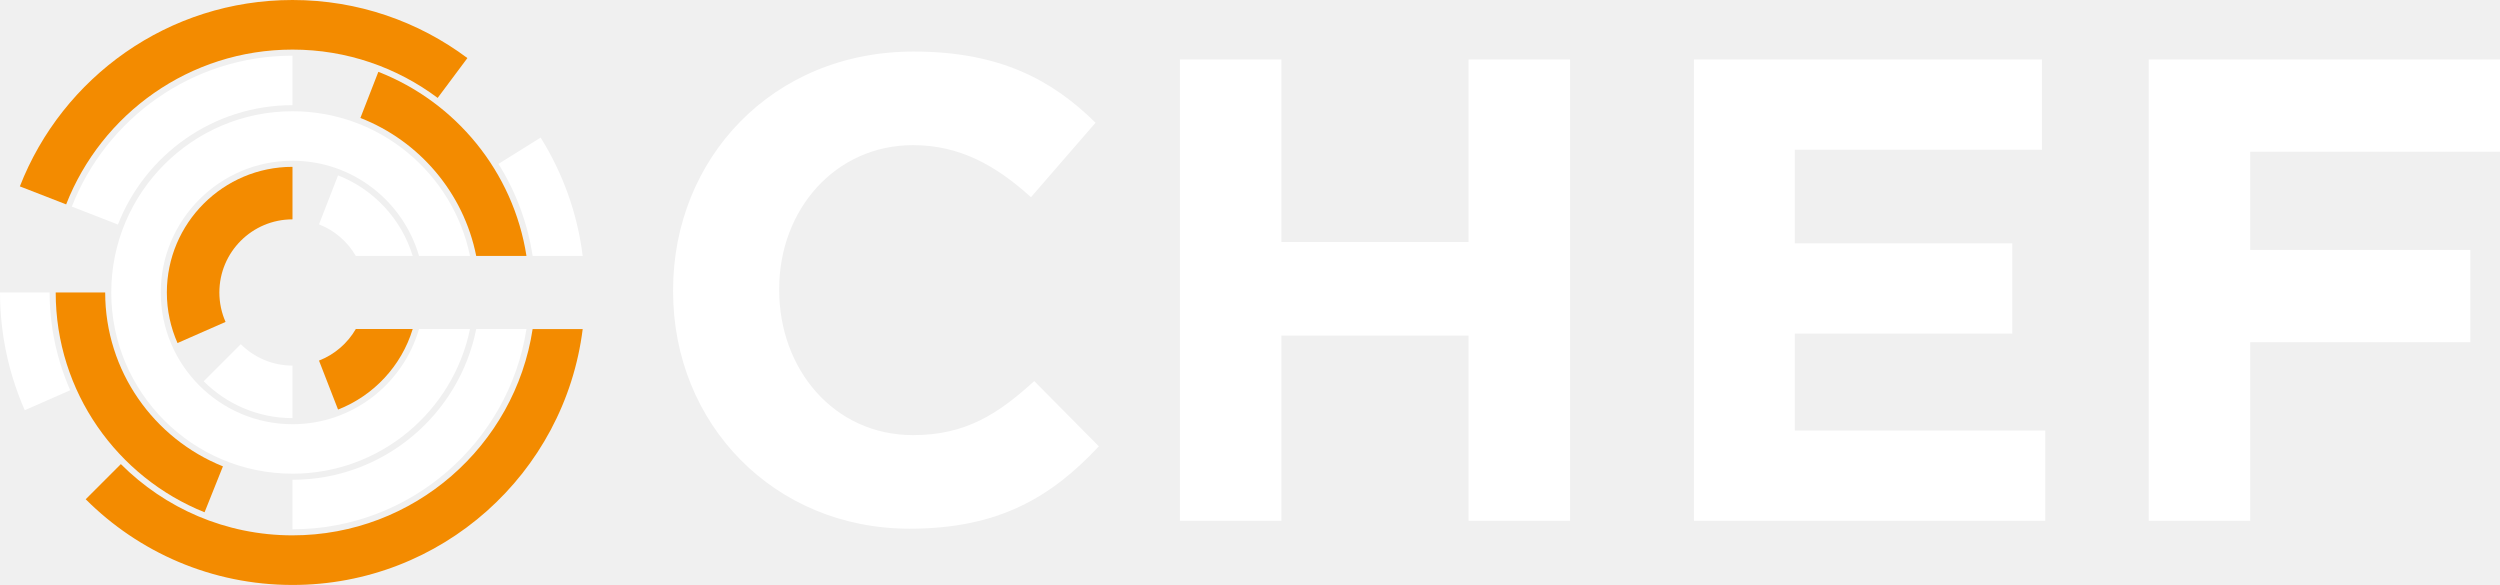
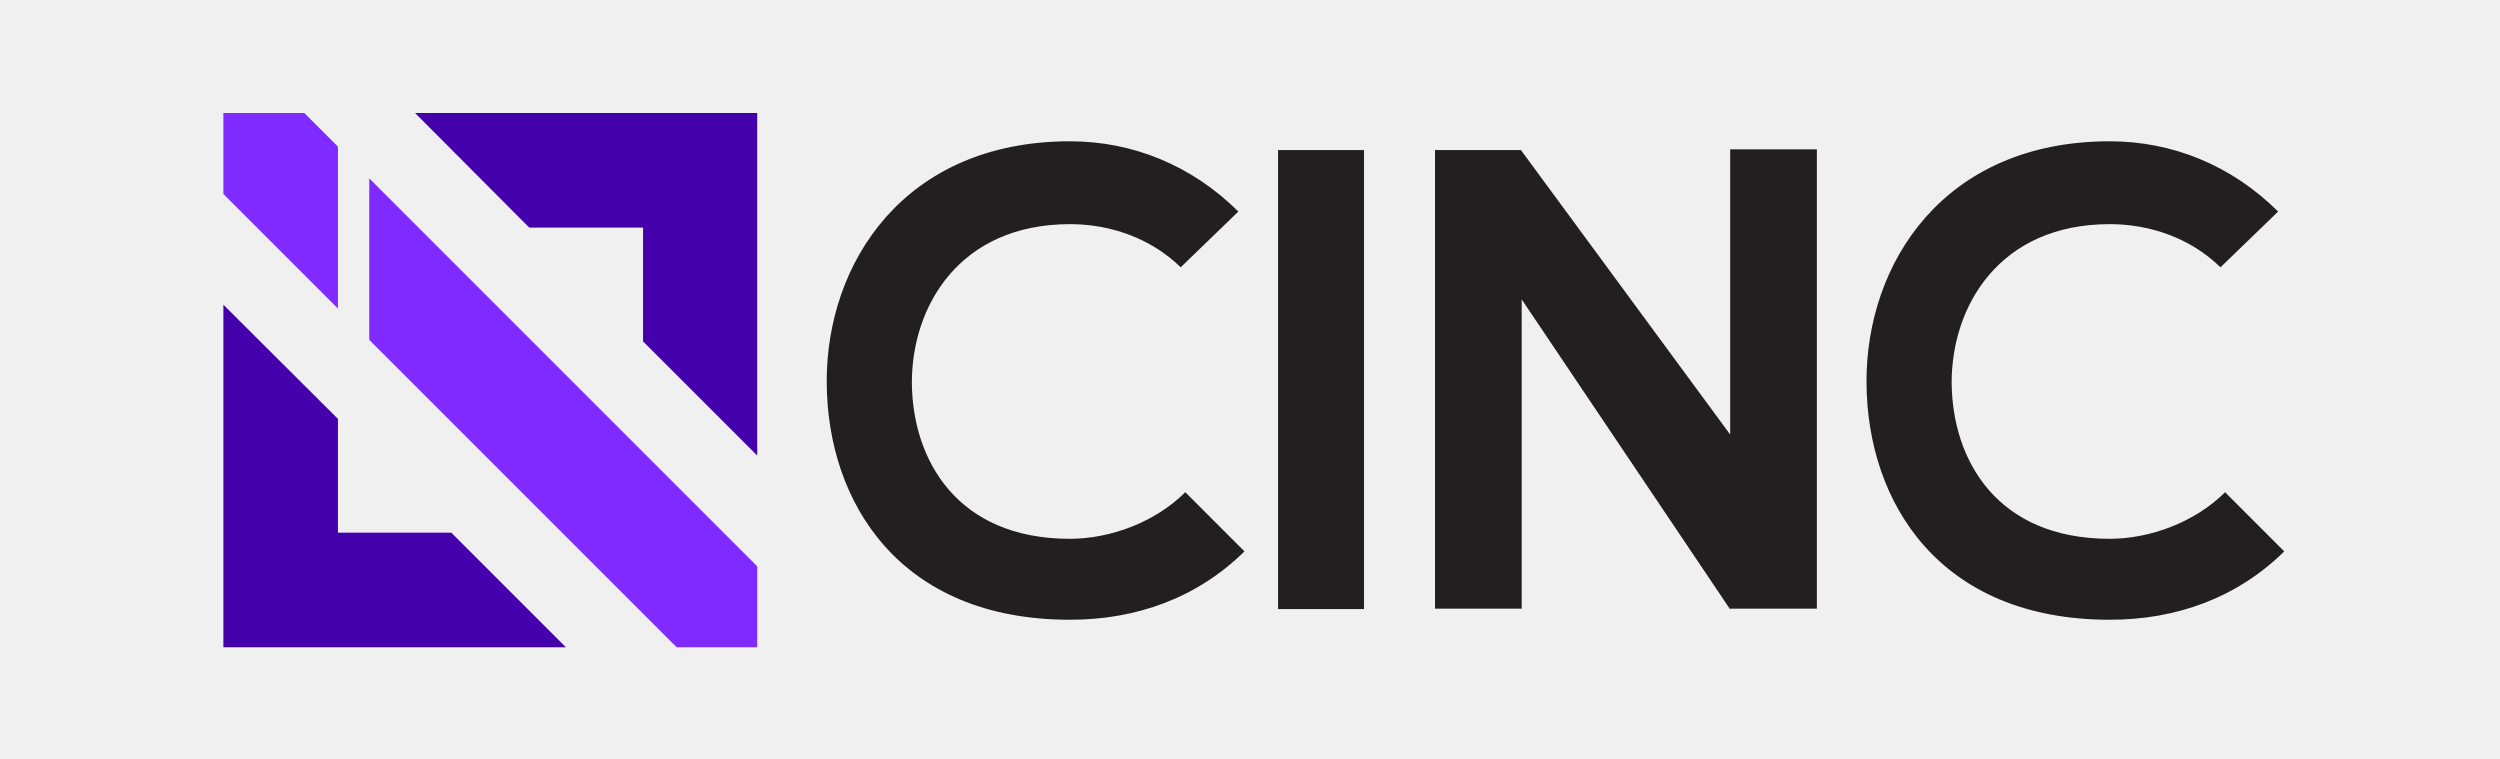
- <svg xmlns="http://www.w3.org/2000/svg" xmlns:xlink="http://www.w3.org/1999/xlink" version="1.1" id="Layer_1" x="0px" y="0px" width="235.061px" height="55px" viewBox="0 0 235.061 55" enable-background="new 0 0 235.061 55" xml:space="preserve">
-   <g>
-     <defs>
-       <rect id="SVGID_1_" x="-468.661" y="-339.791" width="1224" height="792" />
-     </defs>
-     <clipPath id="SVGID_2_">
-       <use xlink:href="#SVGID_1_" overflow="visible" />
-     </clipPath>
-     <path clip-path="url(#SVGID_2_)" fill="#FFFFFF" d="M63.287,27.403v-0.124c0-12.331,9.295-22.432,22.618-22.432   c8.18,0,13.075,2.727,17.103,6.693l-6.072,7.002c-3.347-3.036-6.755-4.895-11.092-4.895c-7.312,0-12.58,6.073-12.58,13.508v0.124   c0,7.436,5.143,13.633,12.58,13.633c4.957,0,7.993-1.983,11.401-5.081l6.073,6.134c-4.461,4.771-9.418,7.746-17.785,7.746   C72.769,49.711,63.287,39.858,63.287,27.403" />
-     <polygon clip-path="url(#SVGID_2_)" fill="#FFFFFF" points="110.94,5.591 120.482,5.591 120.482,22.756 138.081,22.756    138.081,5.591 147.624,5.591 147.624,48.967 138.081,48.967 138.081,31.555 120.482,31.555 120.482,48.967 110.94,48.967  " />
-     <polygon clip-path="url(#SVGID_2_)" fill="#FFFFFF" points="159.274,5.591 191.993,5.591 191.993,14.081 168.756,14.081    168.756,22.88 189.204,22.88 189.204,31.369 168.756,31.369 168.756,40.478 192.303,40.478 192.303,48.967 159.274,48.967  " />
-     <polygon clip-path="url(#SVGID_2_)" fill="#FFFFFF" points="202.032,5.591 235.061,5.591 235.061,14.267 211.575,14.267    211.575,23.499 232.271,23.499 232.271,32.175 211.575,32.175 211.575,48.967 202.032,48.967  " />
-     <path clip-path="url(#SVGID_2_)" fill="#FFFFFF" d="M27.501,39.886c-6.83,0-12.386-5.556-12.386-12.386s5.556-12.386,12.386-12.386   c5.638,0,10.403,3.787,11.897,8.949h4.793c-1.595-7.753-8.472-13.602-16.691-13.602c-9.395,0-17.039,7.644-17.039,17.039   c0,9.395,7.644,17.038,17.039,17.038c8.219,0,15.096-5.848,16.691-13.601h-4.793C37.904,36.1,33.139,39.886,27.501,39.886" />
-     <path clip-path="url(#SVGID_2_)" fill="#FFFFFF" d="M19.152,35.849c2.139,2.139,5.093,3.464,8.349,3.464v-4.938   c-1.898,0-3.617-0.77-4.861-2.014L19.152,35.849z" />
-     <path clip-path="url(#SVGID_2_)" fill="#F38B00" d="M15.688,27.5c0,1.691,0.36,3.299,1.002,4.755l4.518-1.987   c-0.373-0.847-0.582-1.783-0.582-2.768c0-3.797,3.079-6.875,6.875-6.875v-4.938C20.987,15.686,15.688,20.986,15.688,27.5" />
-     <path clip-path="url(#SVGID_2_)" fill="#FFFFFF" d="M31.785,16.491l-1.791,4.604c1.462,0.57,2.683,1.624,3.461,2.968h5.348   C37.747,20.595,35.135,17.799,31.785,16.491" />
-     <path clip-path="url(#SVGID_2_)" fill="#F38B00" d="M29.994,33.905l1.791,4.604c3.35-1.309,5.962-4.104,7.019-7.572h-5.349   C32.676,32.281,31.456,33.335,29.994,33.905" />
-     <path clip-path="url(#SVGID_2_)" fill="#FFFFFF" d="M5.646,34.108c-0.079-0.259-0.153-0.52-0.222-0.782   c-0.004-0.016-0.008-0.032-0.013-0.047c-0.064-0.243-0.123-0.487-0.179-0.731c-0.012-0.05-0.021-0.1-0.033-0.15   c-0.047-0.211-0.09-0.422-0.131-0.635c-0.019-0.094-0.034-0.189-0.051-0.284c-0.03-0.169-0.06-0.339-0.086-0.509   c-0.022-0.146-0.042-0.292-0.061-0.438c-0.134-0.996-0.206-2.008-0.206-3.033H0c-0.001,1.118,0.069,2.222,0.201,3.311H0.2   c0.003,0.024,0.007,0.048,0.01,0.071c0.037,0.297,0.078,0.593,0.124,0.887c0.013,0.081,0.027,0.161,0.041,0.242   c0.04,0.241,0.082,0.483,0.128,0.723c0.025,0.127,0.052,0.254,0.078,0.381c0.04,0.191,0.08,0.382,0.124,0.571   c0.038,0.167,0.081,0.333,0.122,0.499c0.038,0.148,0.074,0.297,0.114,0.445c0.053,0.196,0.109,0.391,0.166,0.585   c0.024,0.082,0.045,0.165,0.069,0.245l0.003-0.001c0.322,1.066,0.704,2.105,1.147,3.112l4.275-1.879   C6.231,35.855,5.914,34.993,5.646,34.108z" />
-     <path clip-path="url(#SVGID_2_)" fill="#F38B00" d="M27.501,50.336c-6.296,0-12.003-2.563-16.138-6.699l-3.305,3.305   C13.034,51.919,19.907,55,27.501,55c14.024,0,25.595-10.497,27.287-24.062H50.08C48.417,41.905,38.925,50.336,27.501,50.336" />
-     <path clip-path="url(#SVGID_2_)" fill="#F38B00" d="M27.501,4.663c5.115,0,9.841,1.691,13.651,4.543l2.795-3.746   C39.361,2.031,33.668,0,27.501,0C15.832,0,5.861,7.269,1.868,17.525l4.352,1.693C9.542,10.708,17.829,4.663,27.501,4.663" />
-     <path clip-path="url(#SVGID_2_)" fill="#FFFFFF" d="M50.079,24.062h4.708c-0.504-4.047-1.889-7.821-3.955-11.125l-3.965,2.474   C48.486,17.997,49.603,20.926,50.079,24.062" />
-     <path clip-path="url(#SVGID_2_)" fill="#F38B00" d="M44.775,24.062H49.5c-1.233-7.921-6.658-14.47-13.926-17.308l-1.688,4.337   C39.414,13.25,43.595,18.121,44.775,24.062" />
-     <path clip-path="url(#SVGID_2_)" fill="#FFFFFF" d="M27.501,9.888L27.501,9.888l0-4.652h0c-9.43,0-17.508,5.893-20.747,14.19   l4.335,1.687C13.651,14.55,20.042,9.888,27.501,9.888" />
-     <path clip-path="url(#SVGID_2_)" fill="#F38B00" d="M9.89,27.5L9.89,27.5H5.237c0,9.356,5.803,17.377,13.997,20.667l1.727-4.318   C14.479,41.246,9.89,34.9,9.89,27.5" />
-     <path clip-path="url(#SVGID_2_)" fill="#FFFFFF" d="M27.501,45.111v4.652c11.107,0,20.34-8.176,21.999-18.826h-4.724   C43.172,39.008,36.036,45.111,27.501,45.111" />
+ <svg xmlns="http://www.w3.org/2000/svg" version="1.1" x="0px" y="0px" viewBox="0 0 654.7 198.7" style="enable-background:new 0 0 654.7 198.7;" xml:space="preserve" id="svg48">
+   <defs id="defs52" />
+   <style type="text/css" id="style2">
+ 	.st0{display:none;}
+ 	.st1{display:inline;fill:none;}
+ 	.st2{display:inline;}
+ 	.st3{fill:#231F20;}
+ </style>
+   <g id="Layer_1" class="st0">
+     <path class="st1" d="M398.4,67.1h-21.3v28.1h21.2c10.4,0,17.8-5.3,17.8-14.2v-0.2C416.1,72.2,409.6,67.1,398.4,67.1L398.4,67.1z    M467.2,97.6h-21.8V122h23.2c10.5,0,17-4.6,17-12.3v-0.2C485.6,101.9,479.2,97.6,467.2,97.6L467.2,97.6z M481.7,78.3v-0.2   c0-6.8-5.4-11.3-15.3-11.3h-21v23.8h20.4C475.2,90.7,481.7,86.4,481.7,78.3L481.7,78.3z M538,65.9c-15.8,0-27.1,12.6-27.1,28.3v0.2   c0,15.7,11.5,28.5,27.3,28.5s27.1-12.6,27.1-28.3v-0.2C565.3,78.7,553.8,65.9,538,65.9L538,65.9z M307.8,103.6h31.8l-15.9-35.4   L307.8,103.6z M615.9,67.1h-21.3v28.1h21.2c10.4,0,17.8-5.3,17.8-14.2v-0.2C633.6,72.2,627.1,67.1,615.9,67.1L615.9,67.1z    M96.5,80.2l63.9-20.5c0-0.1-0.1-0.2-0.1-0.3c-2.4-4.2-5.2-8.2-8.3-11.9L95.4,76.7L136.5,34c-32.8-21.2-76.6-11.7-97.8,21.1   S27,131.7,59.8,152.8c0.2,0.1,0.4,0.2,0.5,0.3l1.2-13.1l34.3,15.1l0.7,9.1c0.6,0,1.3,0.1,1.9,0.1c33.3,0,62.1-23.3,69.1-55.8   l-72.2-25l73.6,5.3c-0.2-3.7-0.8-7.4-1.6-11.1L96.5,80.2z M61,96.3v-8h2.8V71.8H61v-4.7l15.4-15.1V51c0-0.8,0.7-1.5,1.5-1.5   c0.8,0,1.5,0.7,1.5,1.5v1.1l15.4,15.1v4.7h-2.8v16.4h2.8v8H91l2,24.1l-28.5-12.6l1-11.5L61,96.3z M94.1,134.9l0.5,5.9l-31.9-14   l0.5-5.4L94.1,134.9z M63.5,117.2l0.5-5.4l29.2,12.9l0.5,5.8L63.5,117.2z M61.9,136.1l0.5-5.4l32.6,14.4l0.5,5.8L61.9,136.1z" id="path4" />
+     <path class="st2" d="M93.3,124.7L64,111.8L93.3,124.7z M274.6,59.4c-2.2,0-3.9,1.8-4,4v27.3h-39.9V63.3c0-2.2-1.7-3.9-3.9-3.9   s-3.9,1.7-3.9,3.9v62.2c0,2.2,1.7,3.9,3.9,3.9s3.9-1.7,3.9-3.9l0,0V97.9h39.9v27.7c0,2.2,1.7,3.9,3.8,4c2.2,0,3.9-1.7,4-3.8   c0,0,0-0.1,0-0.1V63.3C278.4,61.2,276.7,59.4,274.6,59.4L274.6,59.4z M328.9,62.5c-0.7-2.1-2.6-3.5-4.8-3.5h-0.4   c-2.5,0-4,1.3-4.9,3.5l-28,61.3c-0.3,0.6-0.5,1.4-0.5,2.1c0,2,1.6,3.5,3.5,3.6c0,0,0,0,0,0c1.7,0,3.2-1.1,3.8-2.7l7.2-16.1h37.9   l7.2,15.9c0.6,1.7,2.1,2.8,3.9,2.9c2.1,0,3.8-1.7,3.8-3.8c0,0,0,0,0,0c0-0.7-0.2-1.4-0.5-2L328.9,62.5z M307.8,103.6l15.9-35.4   l15.9,35.4H307.8z M399,59.9h-25.9c-2.1,0-3.9,1.8-3.9,4v61.7c0,2.2,1.7,3.9,3.9,3.9s3.9-1.7,3.9-3.9l0,0v-23.4H397l19.5,25.3   c0.8,1.2,2.2,2,3.7,2.1c2.1-0.1,3.8-1.7,4-3.9c0-1.1-0.5-2.1-1.3-2.9l-17.2-22.1c10.8-2.1,18.5-8.7,18.5-20.1v-0.2   c0.1-5.1-1.8-10-5.3-13.6C414.3,62.4,407.5,59.9,399,59.9L399,59.9z M416.1,80.9c0,8.9-7.4,14.2-17.8,14.2h-21.2V67.1h21.3   c11.2,0,17.7,5.1,17.7,13.6L416.1,80.9z M478.6,93.2c5.4-2.4,11-7,11-16V77c0.1-4.1-1.5-8.1-4.4-11.1c-4-3.9-10.2-6.1-18.1-6.1   h-25.6c-2.1,0-3.9,1.8-3.9,4V125c0,2.1,1.7,3.9,3.9,3.9h26.9c15.1,0,25.1-7,25.1-18.9v-0.2C493.5,100.4,486.8,95.7,478.6,93.2   L478.6,93.2z M445.4,66.9h21c9.9,0,15.3,4.4,15.3,11.3v0.2c0,8.1-6.5,12.3-15.9,12.3h-20.4L445.4,66.9z M485.6,109.6   c0,7.7-6.5,12.3-17,12.3h-23.2V97.6h21.8c12,0,18.4,4.3,18.4,11.9L485.6,109.6z M538.2,58.7c-21,0-35.4,16.7-35.4,35.8v0.2   c0,19.1,14.1,35.6,35.2,35.6s35.4-16.7,35.4-35.8v-0.2C573.4,75.2,559.2,58.7,538.2,58.7z M565.3,94.6c0,15.7-11.3,28.3-27.1,28.3   c-15.8,0-27.3-12.8-27.3-28.5v-0.2c0-15.7,11.3-28.3,27.1-28.3c15.8,0,27.3,12.8,27.3,28.5V94.6z M616.5,59.9h-25.9   c-2.1,0-3.9,1.8-3.9,4v61.7c0,2.2,1.7,3.9,3.8,4c2.2,0,3.9-1.7,4-3.8c0,0,0-0.1,0-0.1v-23.4h19.9l19.5,25.3c0.8,1.2,2.2,2,3.7,2.1   c2.1-0.1,3.8-1.7,4-3.9c0-1.1-0.5-2.1-1.3-2.9l-17.2-22.1c10.8-2.1,18.5-8.7,18.5-20v-0.2c0.1-5.1-1.8-10-5.3-13.6   C631.8,62.4,625,59.8,616.5,59.9L616.5,59.9z M633.6,80.9c0,8.9-7.4,14.2-17.8,14.2h-21.2V67.1h21.3c11.2,0,17.7,5.1,17.7,13.6   V80.9z M61.5,140.1l-1.2,13.1c10.8,6.9,23.3,10.8,36.1,11.1l-0.7-9.1L61.5,140.1z M64.4,107.8l28.5,12.6l-2-24.1h3.7v-8h-2.8V71.8   h2.8v-4.7L79.3,52.1V51c0-0.8-0.7-1.4-1.5-1.4c-0.8,0-1.4,0.6-1.4,1.4v1.1L61,67.1v4.7h2.8v16.4H61v8h4.4L64.4,107.8z M68.2,71.8   h19.2v16.4h-4.6v-7c0-2.8-2.2-5.1-5-5.1c-2.8,0-5.1,2.2-5.1,5c0,0,0,0.1,0,0.1v7h-4.6L68.2,71.8z M62.7,126.7l31.9,14l-0.5-5.8   l-30.9-13.6C63.2,121.2,62.7,126.7,62.7,126.7z M62.4,130.7l-0.5,5.4l33.5,14.8l-0.5-5.8L62.4,130.7z M64,111.8l-0.5,5.4l30.2,13.3   l-0.5-5.8C93.3,124.7,64,111.8,64,111.8z M163.9,58.5l12-3.9c-0.1-0.1-0.1-0.2-0.2-0.3c-2.6-5.1-5.7-9.9-9.3-14.4l-11.3,5.8   C158.6,49.7,161.5,54,163.9,58.5z" id="path6" />
+     <path class="st2" d="M161.2,65.3c0,0.1,0.1,0.2,0.1,0.3l3.4-1.1c-2.4-4.5-5.3-8.8-8.7-12.7l-3.3,1.7C156,57,158.8,61,161.2,65.3   L161.2,65.3z M173.4,95l12.5,0.9c-0.2-4.3-0.7-8.6-1.5-12.8l-12.6,0.4C172.7,87.3,173.2,91.1,173.4,95L173.4,95z" id="path8" />
+     <path class="st2" d="M168.2,83.7c0.8,3.6,1.4,7.3,1.6,11.1l3.6,0.3c-0.2-3.8-0.8-7.7-1.6-11.4L168.2,83.7z" id="path10" />
+     <path class="st2" d="M99.3,173.8c-0.6,0-1.1,0-1.6,0l0.5,5.8l-37.7-12l0.4-4.5c-35.1-21.2-46.4-66.9-25.1-102s66.9-46.4,102-25.1   c0.7,0.4,1.4,0.9,2.1,1.3l8.8-9.1C109.2,1,55.2,10.8,28,50.2s-17.4,93.4,22,120.7c39.4,27.2,93.4,17.4,120.7-22   c6.1-8.8,10.5-18.7,13-29.1l-11.8-4.1C164.3,149.6,134.1,173.8,99.3,173.8z" id="path12" />
+     <path class="st2" d="M99.3,170.3c-0.6,0-1.3,0-1.9,0l0.3,3.5c0.5,0,1.1,0,1.6,0c34.8,0,64.9-24.2,72.5-58.1l-3.3-1.2   C161.4,147,132.6,170.2,99.3,170.3L99.3,170.3z M28.6,99.5c0-39,31.6-70.7,70.7-70.8c13.5,0,26.8,3.9,38.2,11.1l2.5-2.6   C105.5,14.9,59.5,24.6,37.1,59s-12.7,80.4,21.7,102.8c0.7,0.5,1.4,0.9,2.1,1.3l0.4-4C40.9,146.1,28.6,123.7,28.6,99.5L28.6,99.5z    M60.5,167.6l37.7,12l-0.5-5.8c-13-0.3-25.7-3.9-36.8-10.7L60.5,167.6z" id="path14" />
+     <path class="st2" d="M60.9,163.1c11.1,6.7,23.8,10.4,36.8,10.7l-0.3-3.5c-12.8-0.3-25.3-4.2-36.1-11.1L60.9,163.1z M156.1,51.7   l11.3-5.8c-0.5-0.6-1-1.3-1.5-1.9c-4.4-5.2-9.4-10-14.8-14c-0.8-0.6-1.6-1.2-2.4-1.7l-8.8,9.1C146,41.3,151.4,46.1,156.1,51.7z" id="path16" />
+     <path class="st2" d="M96.3,82.6l56.6-29.3l3.3-1.7c-4.7-5.6-10.2-10.4-16.2-14.4l-2.5,2.6L96.3,82.6z M152.9,53.4l3.3-1.7   L152.9,53.4z M185.9,95.9L173.4,95c0.1,1.5,0.2,3,0.2,4.5c0,5.4-0.6,10.8-1.8,16.1l11.8,4.1c0-0.2,0.1-0.4,0.1-0.5   c1.5-6.5,2.3-13.1,2.3-19.7c0-0.2,0-0.5,0-0.7C186,97.9,186,96.9,185.9,95.9z" id="path18" />
+     <path class="st2" d="M173.4,95l-3.6-0.3l-73.6-5.3l72.2,25l3.3,1.2c1.2-5.3,1.8-10.7,1.8-16.1C173.6,98,173.5,96.5,173.4,95   L173.4,95z M171.9,83.5l12.6-0.4c-0.2-1.2-0.5-2.5-0.8-3.7c-1.6-6.5-3.9-12.8-6.9-18.8l-12,3.9C168,70.4,170.4,76.9,171.9,83.5z" id="path20" />
+     <path class="st2" d="M97.4,86.1l70.8-2.4l3.6-0.1c-1.5-6.7-3.8-13.1-7.1-19.1l-3.4,1.1L97.4,86.1z" id="path22" />
+   </g>
+   <g id="g59">
+     <g id="g33">
+       <path style="fill:#231f20" id="path25" d="m 325.9,144.4 c -12.4,12.2 -28.3,17.9 -45.7,17.9 -44.6,0 -63.5,-30.7 -63.7,-62 -0.2,-31.4 20.3,-63.3 63.7,-63.3 16.3,0 31.8,6.2 44.1,18.4 L 309.2,70 c -7.9,-7.7 -18.5,-11.3 -29,-11.3 -29,0 -41.5,21.6 -41.4,41.7 0.2,19.9 11.7,40.7 41.4,40.7 10.5,0 22.3,-4.3 30.2,-12.2 z" class="st3" />
+       <path style="fill:#231f20" id="path27" d="M 334.7,159.5 V 39.3 h 22.5 v 120.2 z" class="st3" />
+       <path style="fill:#231f20" id="path29" d="m 453.1,39.1 h 22.7 v 120.3 h -22.7 v 0.2 L 398.5,78.4 v 81 H 375.8 V 39.3 h 22.5 l 54.8,74.5 z" class="st3" />
+       <path style="fill:#231f20" id="path31" d="m 598.2,144.4 c -12.4,12.2 -28.3,17.9 -45.7,17.9 -44.6,0 -63.5,-30.7 -63.7,-62 -0.2,-31.4 20.3,-63.3 63.7,-63.3 16.3,0 31.8,6.2 44.1,18.4 L 581.5,70 c -7.9,-7.7 -18.5,-11.3 -29,-11.3 -29,0 -41.5,21.6 -41.4,41.7 0.2,19.9 11.7,40.7 41.4,40.7 10.5,0 22.3,-4.3 30.2,-12.2 z" class="st3" />
+     </g>
+     <g id="g47">
+       <polygon style="fill:#4400aa" id="polygon35" points="198.3,119.3 198.3,29.6 108.7,29.6 138.6,59.6 168.4,59.6 168.4,89.4 " class="st3" />
+       <polygon style="fill:#4400aa" id="polygon37" points="148.2,169.5 118.2,139.5 88.5,139.5 88.5,109.7 58.5,79.8 58.5,169.5 " class="st3" />
+       <polygon style="fill:#7f2aff" id="polygon39" points="79.7,29.6 58.5,29.6 58.5,50.8 88.5,80.8 88.5,38.4 " class="st3" />
+       <polygon style="fill:#7f2aff" id="polygon41" points="96.7,46.7 96.7,89 177.2,169.5 198.3,169.5 198.3,148.3 " class="st3" />
+     </g>
  </g>
</svg>
